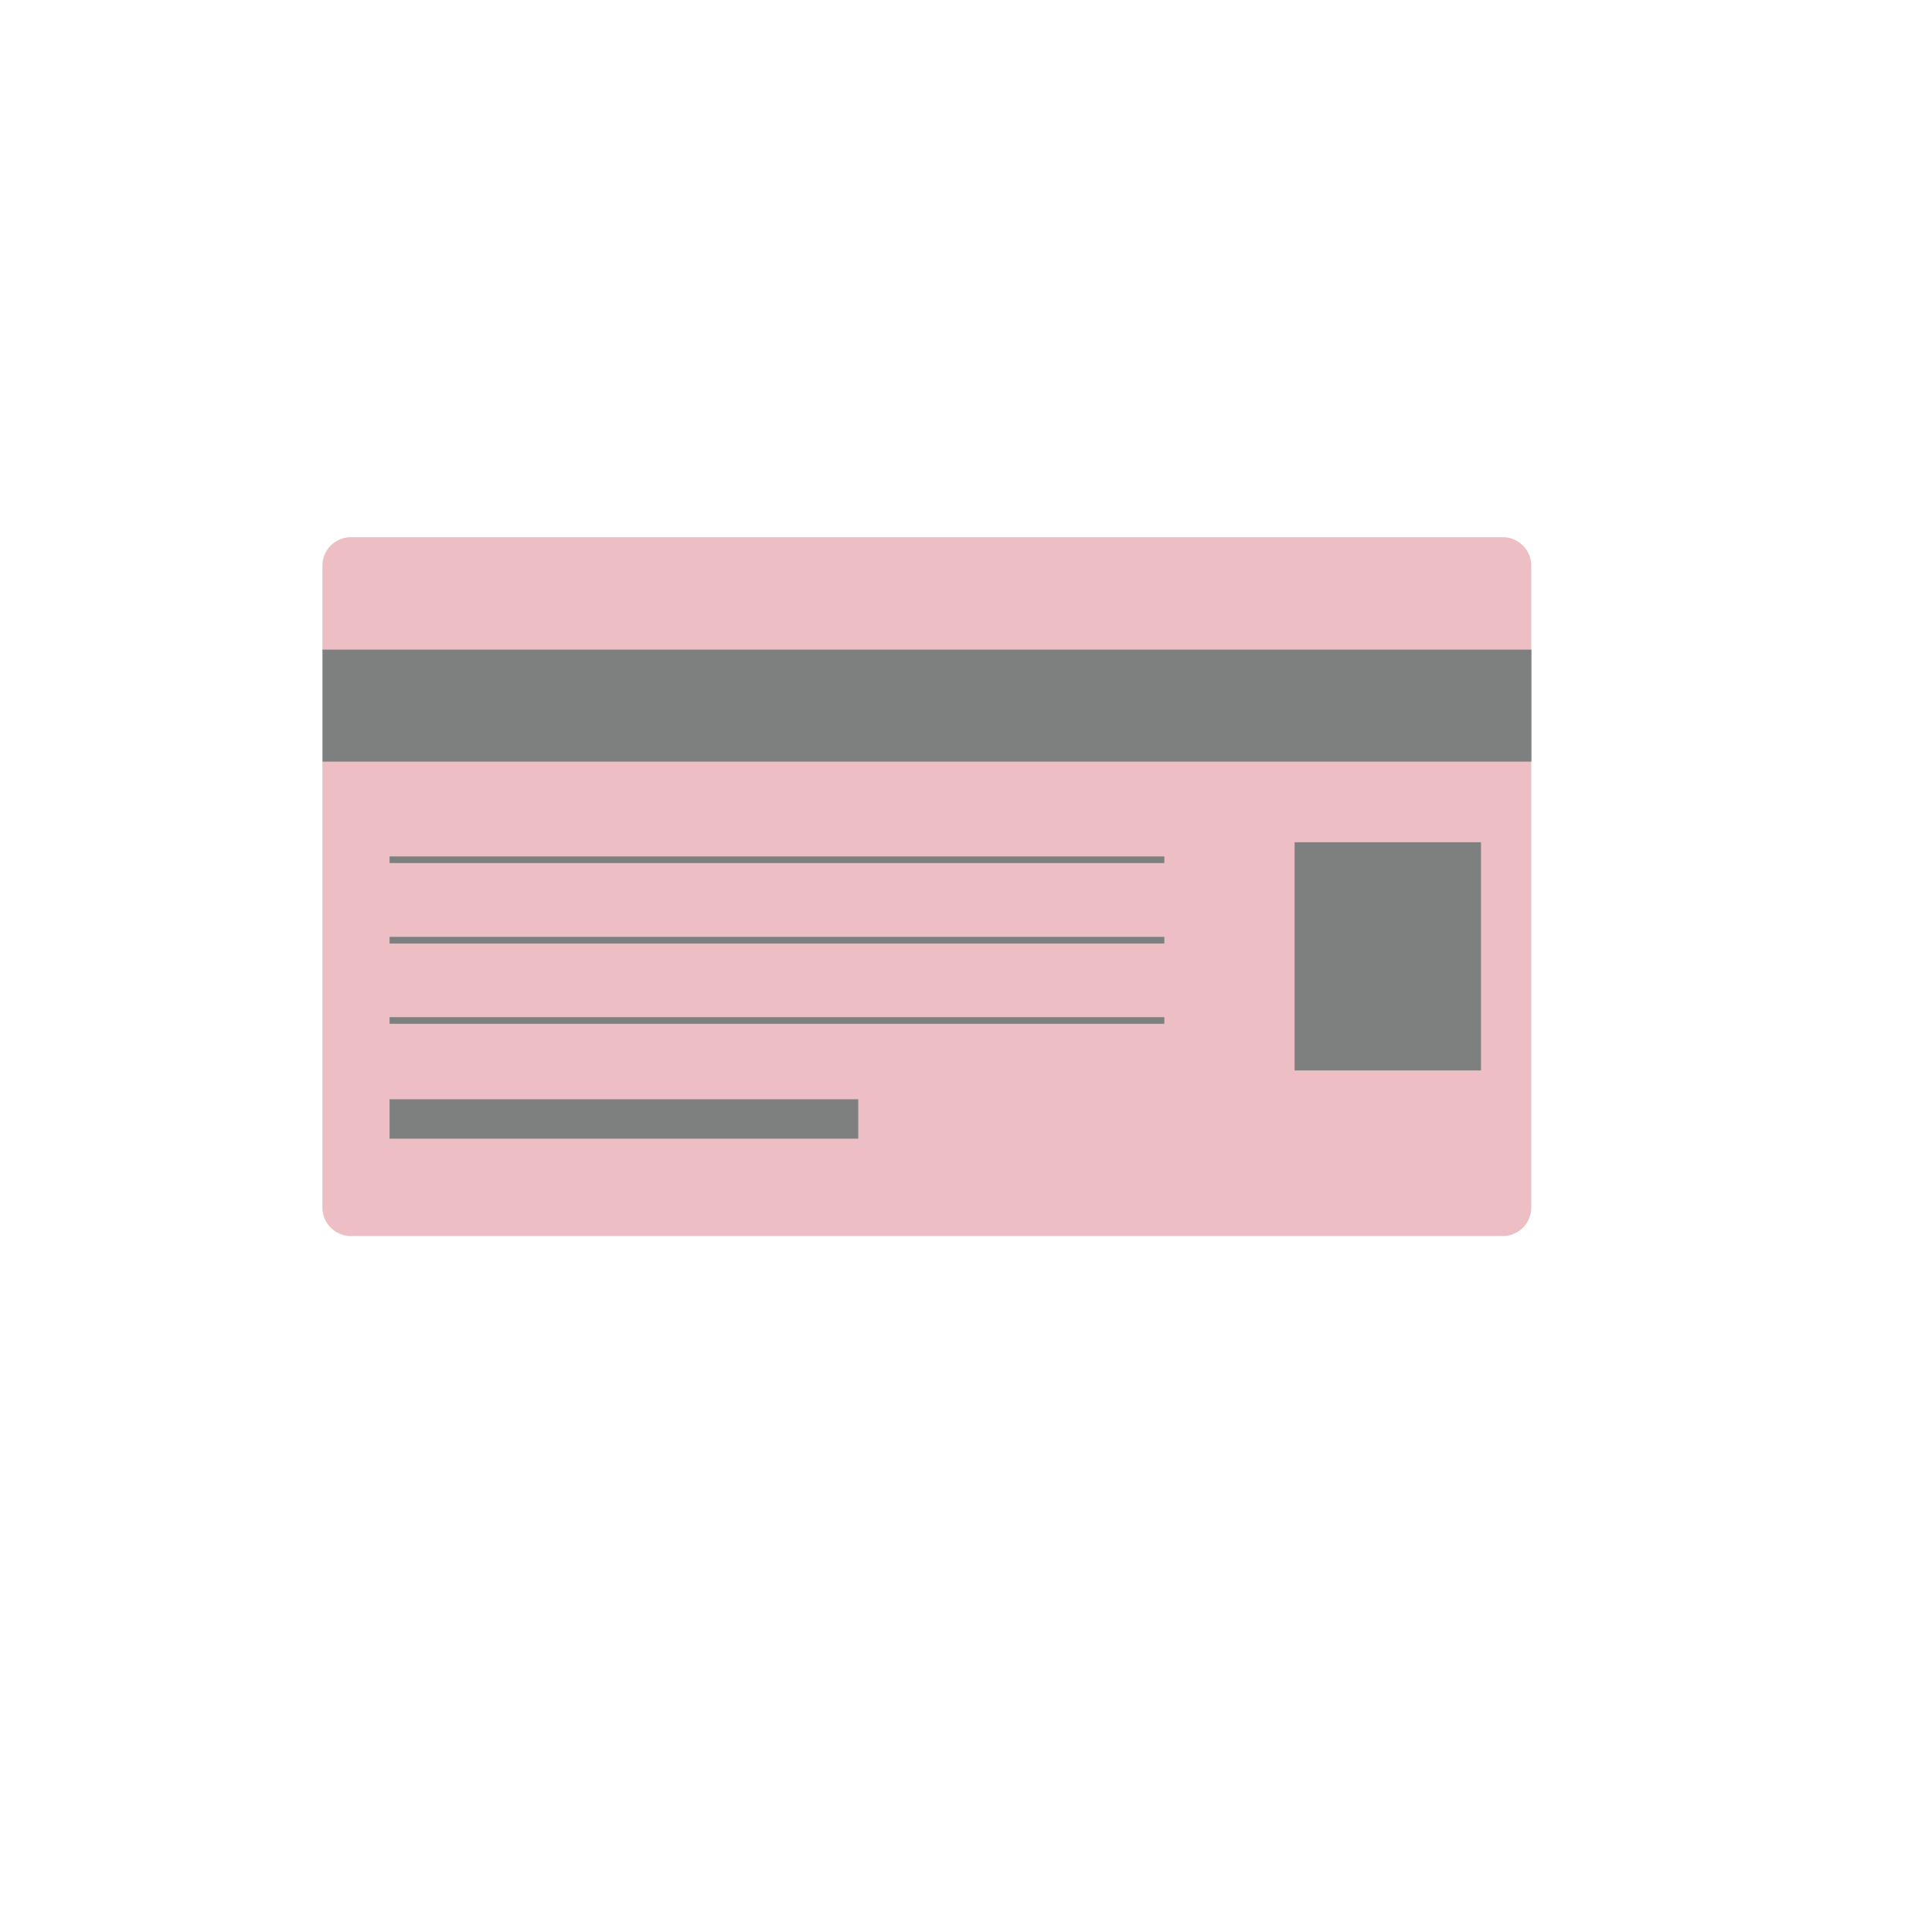
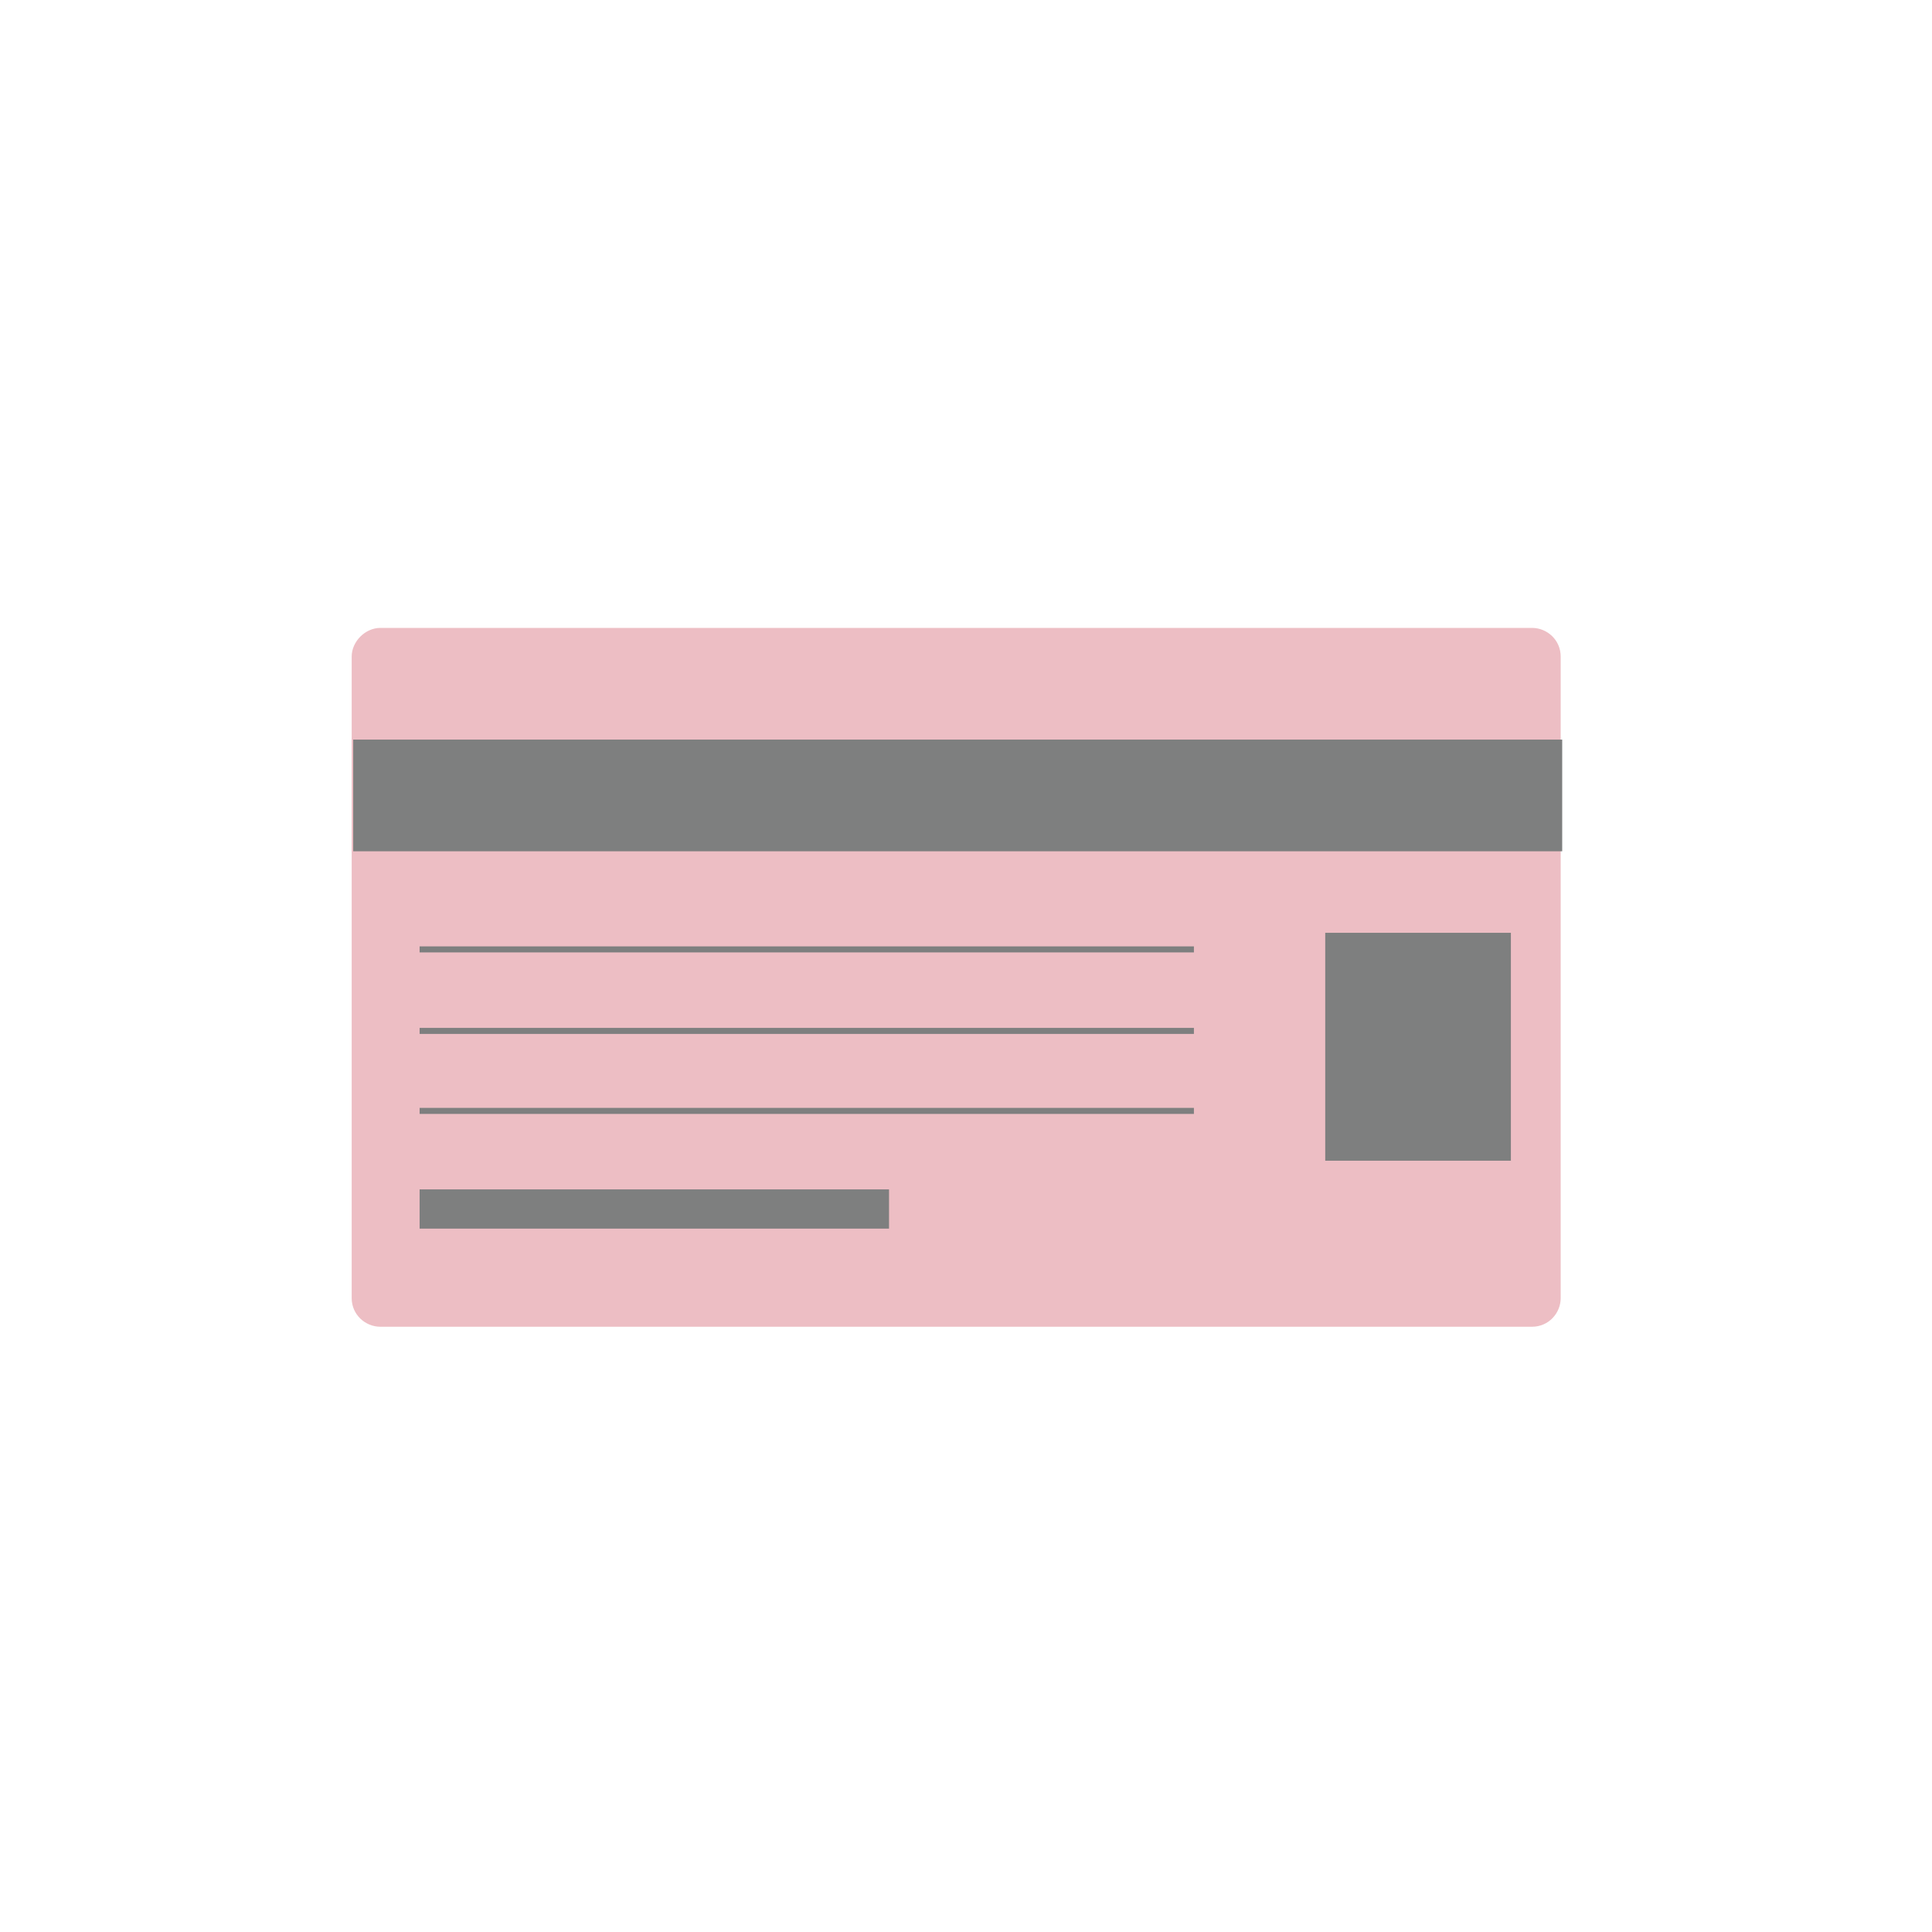
<svg xmlns="http://www.w3.org/2000/svg" version="1.1" id="图层_1" x="0px" y="0px" viewBox="0 0 128 128" style="enable-background:new 0 0 128 128;" xml:space="preserve">
  <style type="text/css">
	.st0{fill:#EDBEC4;}
	.st1{fill:#7E7F7F;}
</style>
-   <path class="st0" d="M101.45,80.01c0,1.03-0.84,1.88-1.88,1.88H23.24c-1.03,0-1.88-0.85-1.88-1.88V37.47c0-1.03,0.85-1.88,1.88-1.88  l76.33,0c1.03,0,1.88,0.85,1.88,1.88V80.01z" />
-   <rect x="21.37" y="43.04" class="st1" width="80.09" height="7.42" />
-   <rect x="85.77" y="55.8" class="st1" width="12.35" height="15.12" />
+   <path class="st0" d="M103.4,86c0,1-0.8,1.9-1.9,1.9H25.2c-1,0-1.9-0.8-1.9-1.9V43.5c0-1,0.9-1.9,1.9-1.9h76.3c1,0,1.9,0.8,1.9,1.9  V86z" />
+   <rect x="23.4" y="49" class="st1" width="80.1" height="7.4" />
+   <rect x="87.8" y="61.8" class="st1" width="12.3" height="15.1" />
  <g>
-     <rect x="25.81" y="56.74" class="st1" width="51.33" height="0.44" />
-     <rect x="25.81" y="62.07" class="st1" width="51.33" height="0.44" />
-     <rect x="25.81" y="67.39" class="st1" width="51.33" height="0.44" />
+     <rect x="27.8" y="62.7" class="st1" width="51.3" height="0.4" />
+     <rect x="27.8" y="68.1" class="st1" width="51.3" height="0.4" />
+     <rect x="27.8" y="73.4" class="st1" width="51.3" height="0.4" />
  </g>
-   <rect x="25.81" y="72.83" class="st1" width="31.05" height="2.61" />
+   <rect x="27.8" y="78.8" class="st1" width="31.1" height="2.6" />
</svg>
